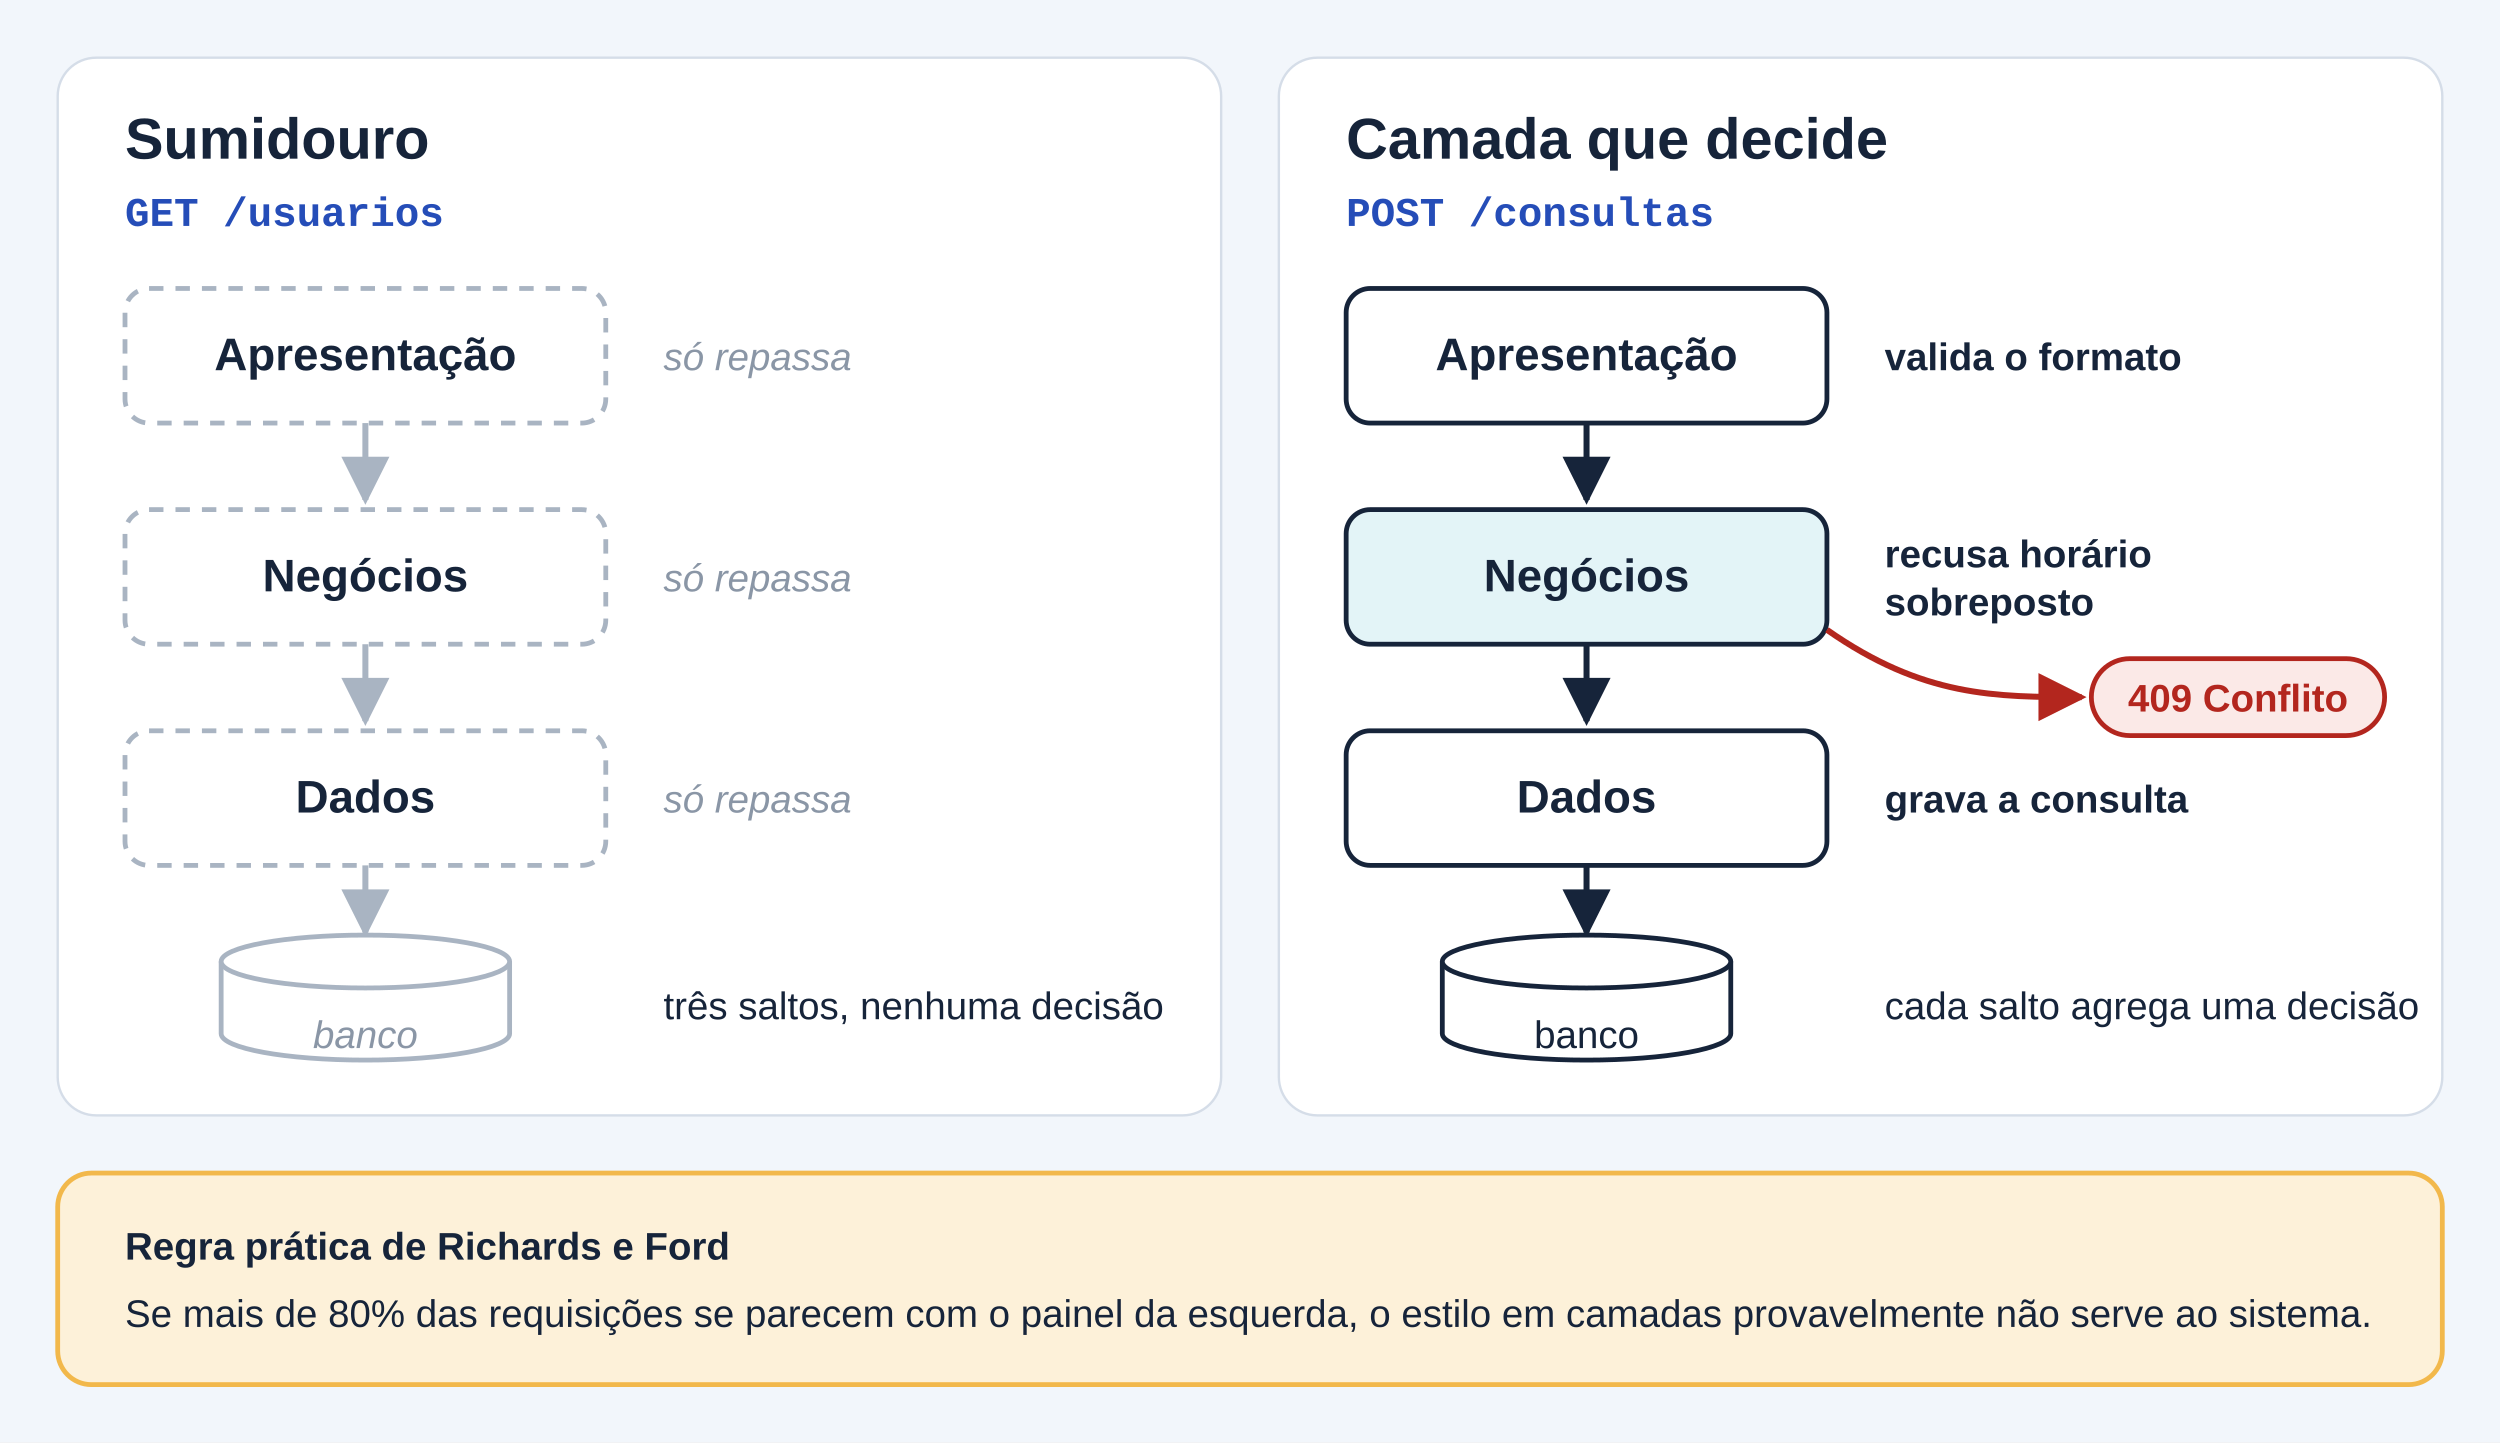
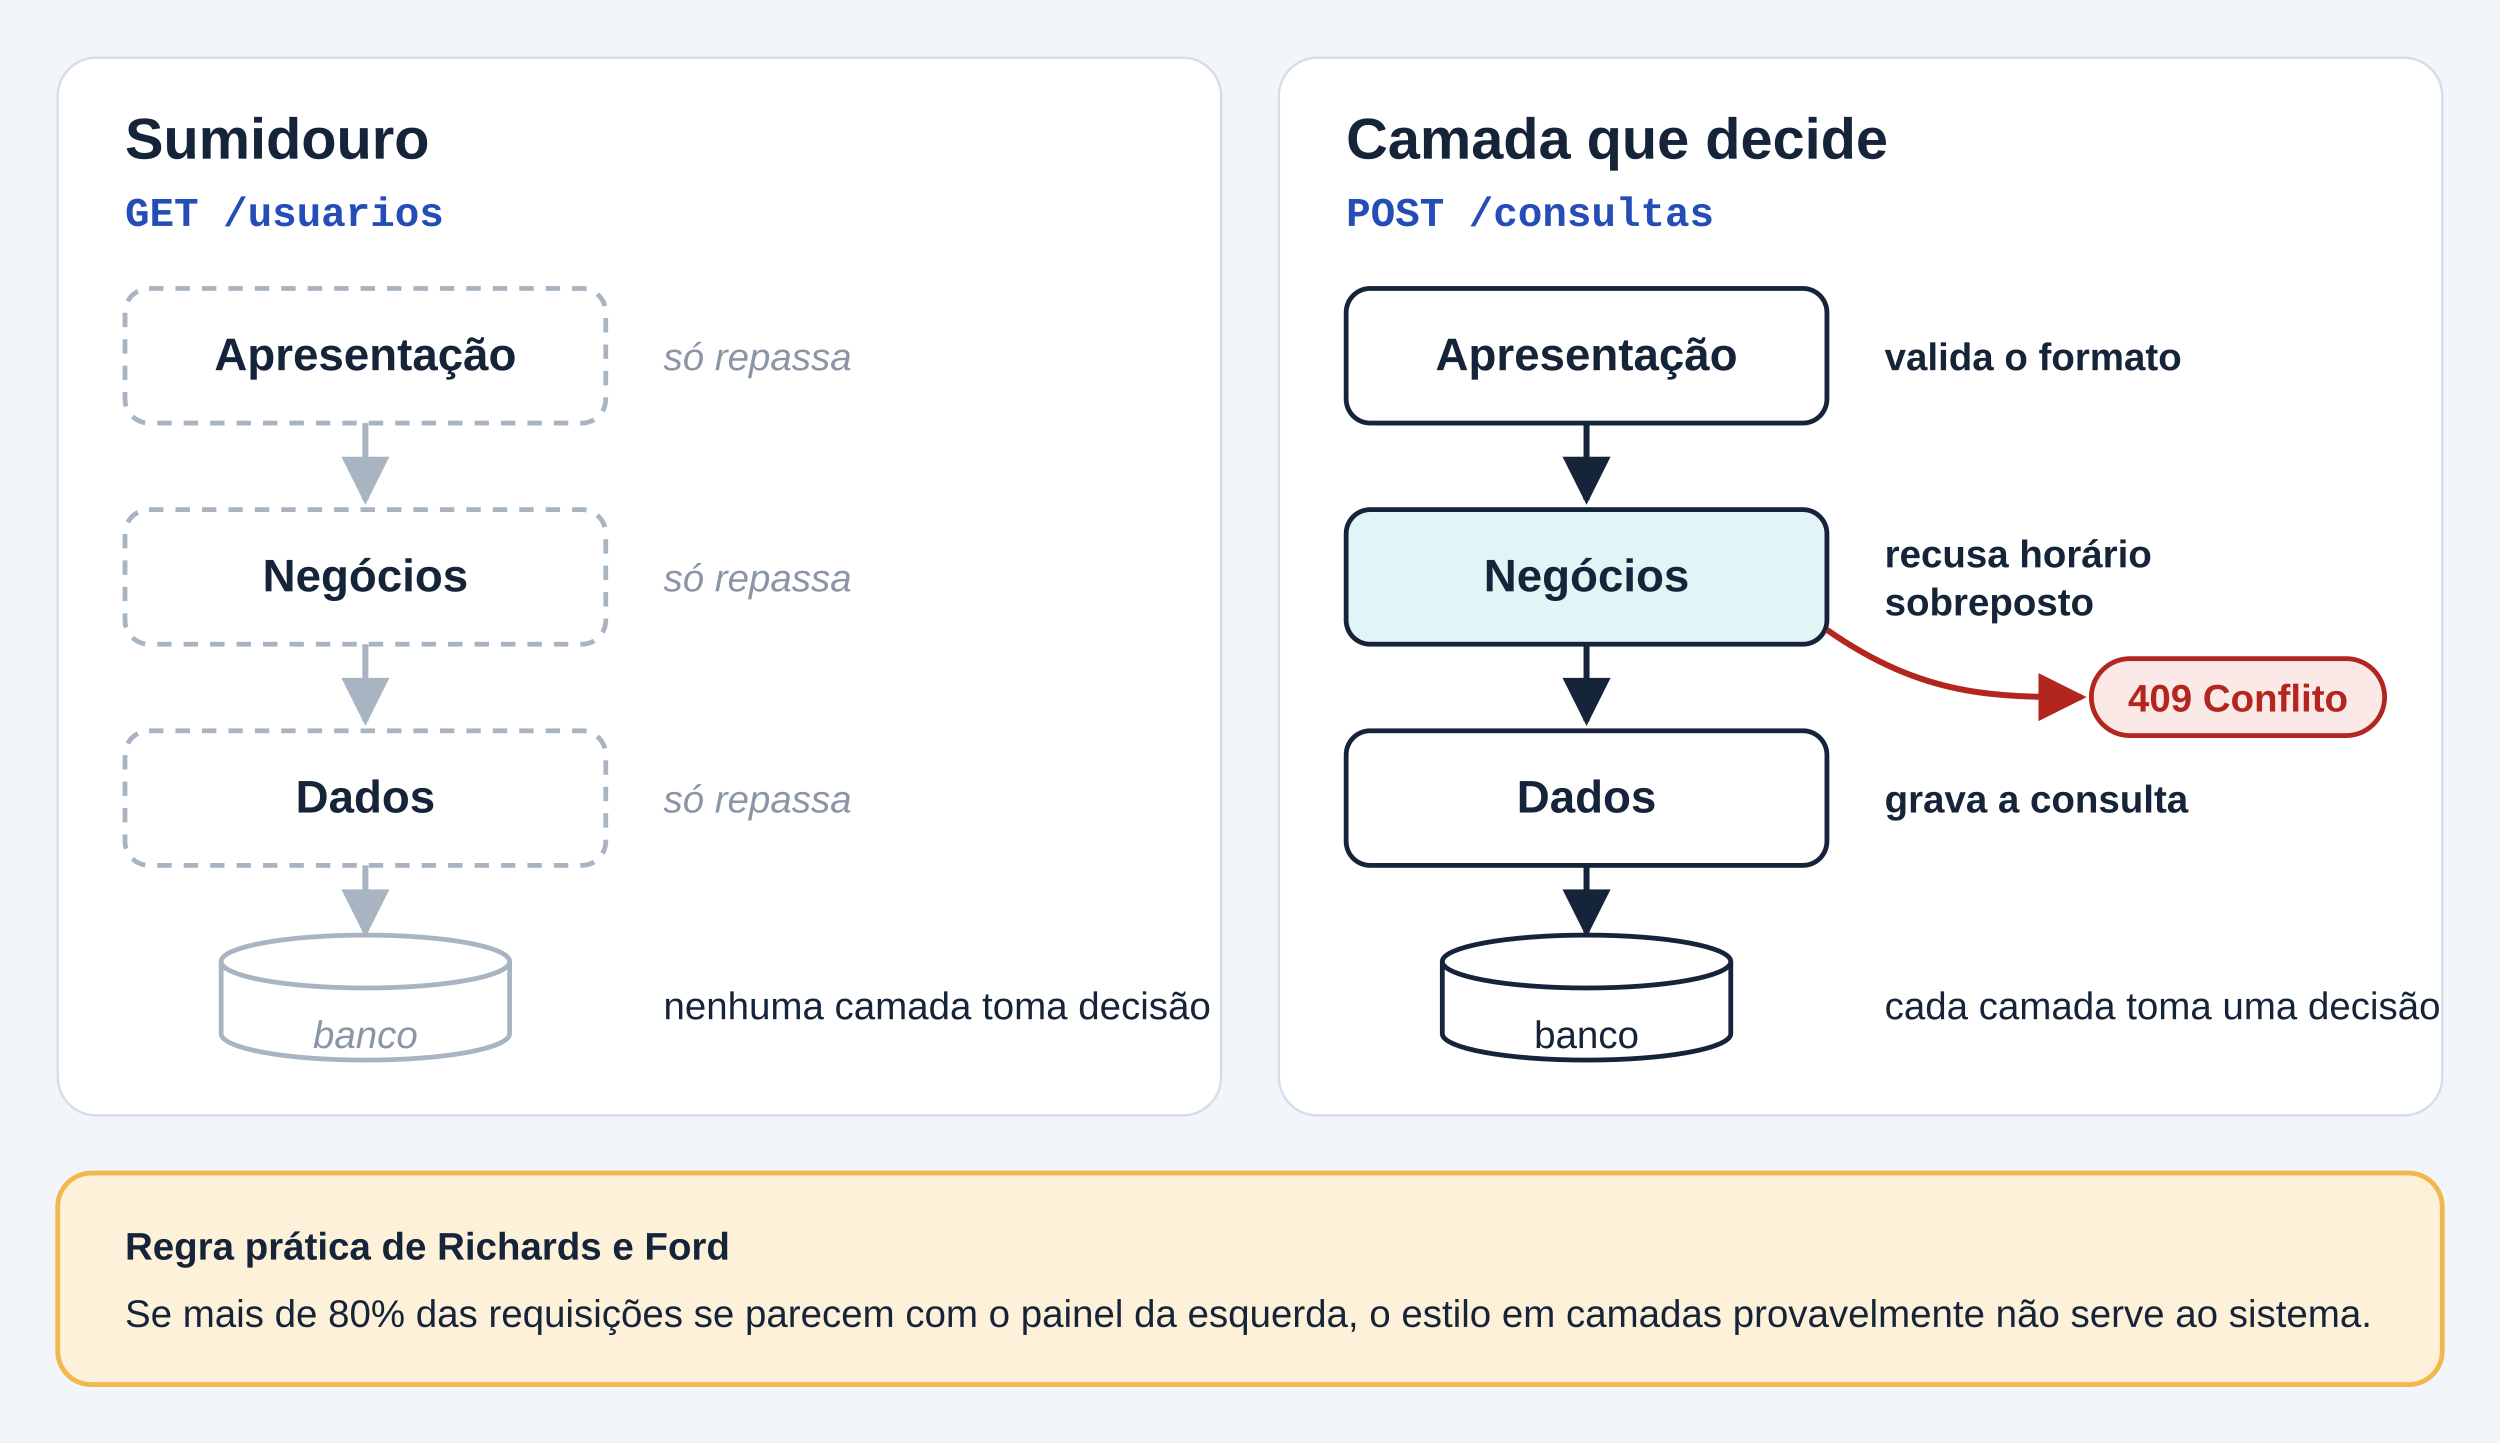
<svg xmlns="http://www.w3.org/2000/svg" viewBox="0 0 1040 600" role="img" aria-labelledby="title desc">
  <defs>
    <style>
      .h { fill: #16243A; font: 700 24px Arial, sans-serif; }
      .req { fill: #254DB8; font: 700 17px "Courier New", monospace; }
      .name { fill: #16243A; font: 700 19px Arial, sans-serif; }
      .idle { fill: #8A96A6; font: italic 400 16px Arial, sans-serif; }
      .act { fill: #16243A; font: 700 16px Arial, sans-serif; }
      .note { fill: #16243A; font: 400 16px Arial, sans-serif; }
      .box { fill: #FFFFFF; stroke: #16243A; stroke-width: 2; }
      .ghost { fill: #FFFFFF; stroke: #A9B4C2; stroke-width: 2; stroke-dasharray: 6 5; }
    </style>
    <marker id="a-navy" viewBox="0 0 10 10" refX="9" refY="5" markerWidth="8" markerHeight="8" orient="auto-start-reverse">
      <path d="M0 0L10 5L0 10z" fill="#16243A" />
    </marker>
    <marker id="a-grey" viewBox="0 0 10 10" refX="9" refY="5" markerWidth="8" markerHeight="8" orient="auto-start-reverse">
      <path d="M0 0L10 5L0 10z" fill="#A9B4C2" />
    </marker>
    <marker id="a-red" viewBox="0 0 10 10" refX="9" refY="5" markerWidth="8" markerHeight="8" orient="auto-start-reverse">
      <path d="M0 0L10 5L0 10z" fill="#B3261E" />
    </marker>
  </defs>
  <rect width="1040" height="600" fill="#F2F6FB" />
  <rect x="24" y="24" width="484" height="440" rx="16" fill="#FFFFFF" stroke="#D5DDE8" />
  <text x="52" y="66" class="h">Sumidouro</text>
  <text x="52" y="94" class="req">GET /usuarios</text>
  <rect x="52" y="120" width="200" height="56" rx="10" class="ghost" />
  <text x="152" y="154" text-anchor="middle" class="name">Apresentação</text>
  <text x="276" y="154" class="idle">só repassa</text>
  <line x1="152" y1="176" x2="152" y2="208" stroke="#A9B4C2" stroke-width="2.5" marker-end="url(#a-grey)" />
  <rect x="52" y="212" width="200" height="56" rx="10" class="ghost" />
  <text x="152" y="246" text-anchor="middle" class="name">Negócios</text>
  <text x="276" y="246" class="idle">só repassa</text>
  <line x1="152" y1="268" x2="152" y2="300" stroke="#A9B4C2" stroke-width="2.5" marker-end="url(#a-grey)" />
  <rect x="52" y="304" width="200" height="56" rx="10" class="ghost" />
  <text x="152" y="338" text-anchor="middle" class="name">Dados</text>
  <text x="276" y="338" class="idle">só repassa</text>
  <line x1="152" y1="360" x2="152" y2="388" stroke="#A9B4C2" stroke-width="2.5" marker-end="url(#a-grey)" />
  <path d="M92 400 v30 a60 11 0 0 0 120 0 v-30" fill="#FFFFFF" stroke="#A9B4C2" stroke-width="2" />
  <ellipse cx="152" cy="400" rx="60" ry="11" fill="#FFFFFF" stroke="#A9B4C2" stroke-width="2" />
  <text x="152" y="436" text-anchor="middle" class="idle">banco</text>
-   <text x="276" y="424" class="note">três saltos, nenhuma decisão</text>
+   <text x="276" y="424" class="note">nenhuma camada toma decisão</text>
  <rect x="532" y="24" width="484" height="440" rx="16" fill="#FFFFFF" stroke="#D5DDE8" />
  <text x="560" y="66" class="h">Camada que decide</text>
  <text x="560" y="94" class="req">POST /consultas</text>
  <rect x="560" y="120" width="200" height="56" rx="10" class="box" />
  <text x="660" y="154" text-anchor="middle" class="name">Apresentação</text>
  <text x="784" y="154" class="act">valida o formato</text>
  <line x1="660" y1="176" x2="660" y2="208" stroke="#16243A" stroke-width="2.5" marker-end="url(#a-navy)" />
  <rect x="560" y="212" width="200" height="56" rx="10" fill="#E3F4F7" stroke="#16243A" stroke-width="2" />
  <text x="660" y="246" text-anchor="middle" class="name">Negócios</text>
  <text x="784" y="236" class="act">recusa horário</text>
  <text x="784" y="256" class="act">sobreposto</text>
  <path d="M760 262 C 800 290, 830 290, 866 290" fill="none" stroke="#B3261E" stroke-width="2.5" marker-end="url(#a-red)" />
  <rect x="870" y="274" width="122" height="32" rx="16" fill="#FBE9E7" stroke="#B3261E" stroke-width="2" />
  <text x="931" y="296" text-anchor="middle" fill="#B3261E" style="font: 700 16px Arial, sans-serif">409 Conflito</text>
  <line x1="660" y1="268" x2="660" y2="300" stroke="#16243A" stroke-width="2.5" marker-end="url(#a-navy)" />
  <rect x="560" y="304" width="200" height="56" rx="10" class="box" />
  <text x="660" y="338" text-anchor="middle" class="name">Dados</text>
  <text x="784" y="338" class="act">grava a consulta</text>
  <line x1="660" y1="360" x2="660" y2="388" stroke="#16243A" stroke-width="2.5" marker-end="url(#a-navy)" />
  <path d="M600 400 v30 a60 11 0 0 0 120 0 v-30" fill="#FFFFFF" stroke="#16243A" stroke-width="2" />
  <ellipse cx="660" cy="400" rx="60" ry="11" fill="#FFFFFF" stroke="#16243A" stroke-width="2" />
  <text x="660" y="436" text-anchor="middle" class="note">banco</text>
-   <text x="784" y="424" class="note">cada salto agrega uma decisão</text>
+   <text x="784" y="424" class="note">cada camada toma uma decisão</text>
  <rect x="24" y="488" width="992" height="88" rx="14" fill="#FDF1D9" stroke="#F2B84B" stroke-width="2" />
  <text x="52" y="524" class="act">Regra prática de Richards e Ford</text>
  <text x="52" y="552" class="note">Se mais de 80% das requisições se parecem com o painel da esquerda, o estilo em camadas provavelmente não serve ao sistema.</text>
</svg>
